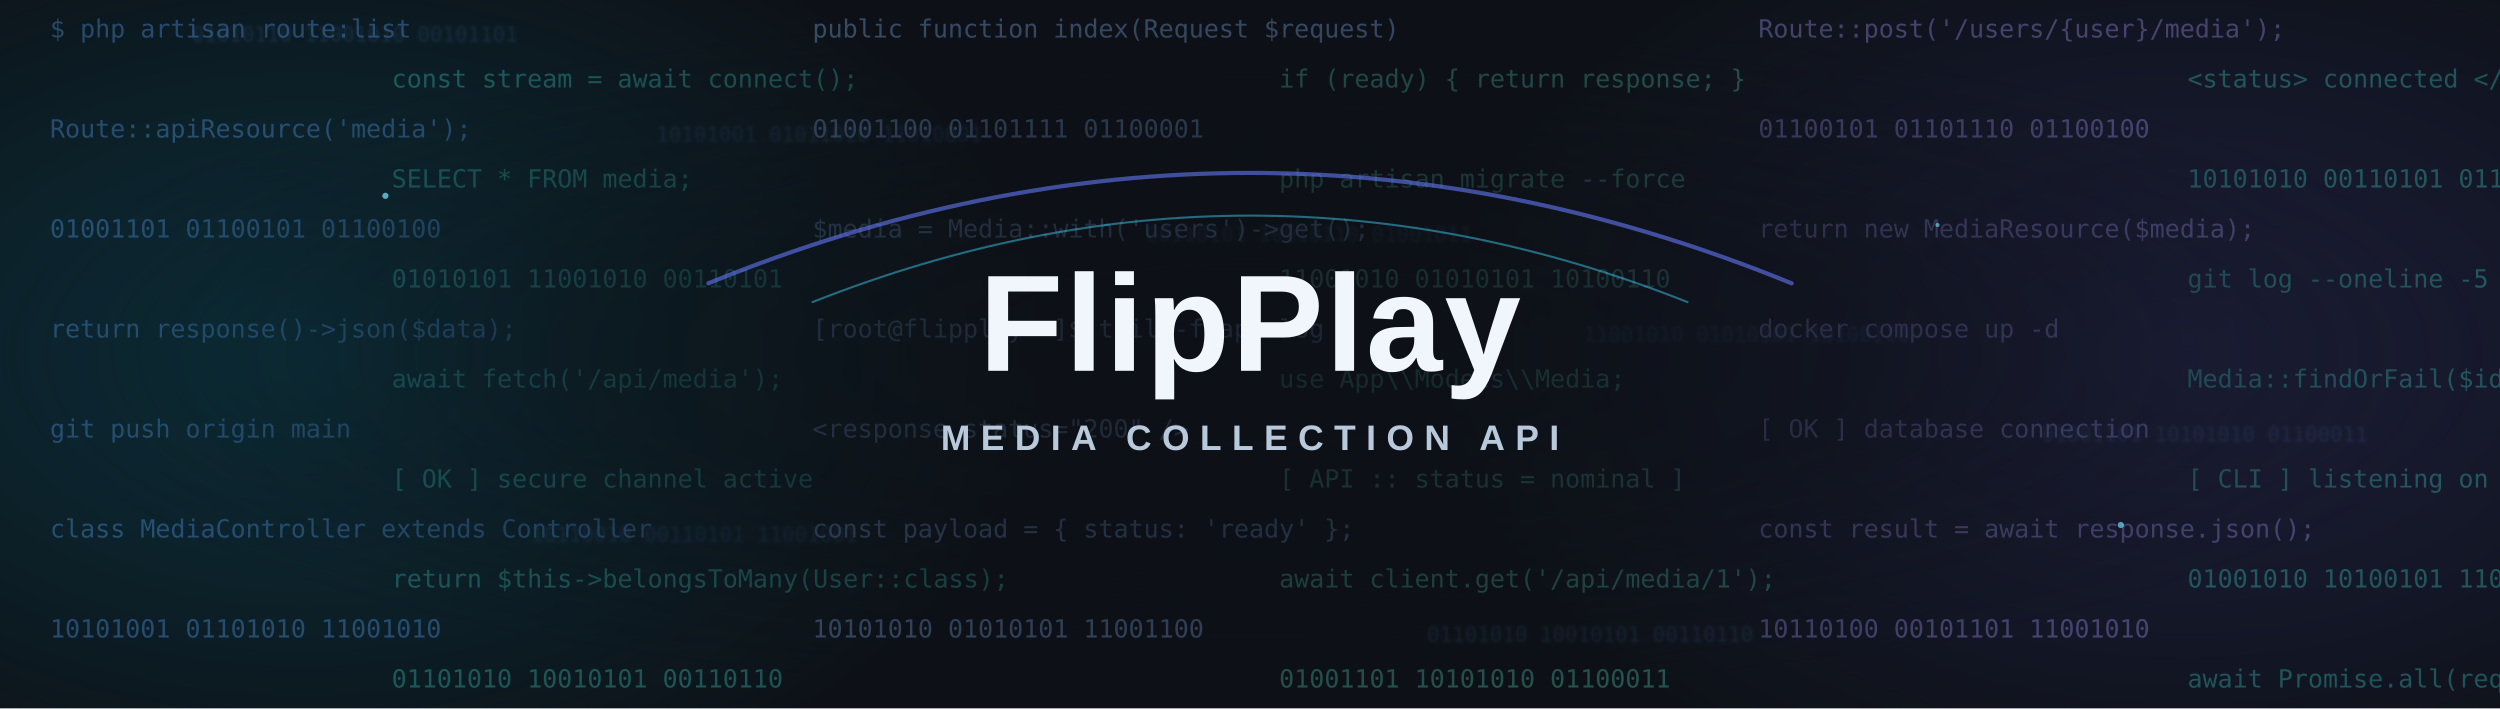
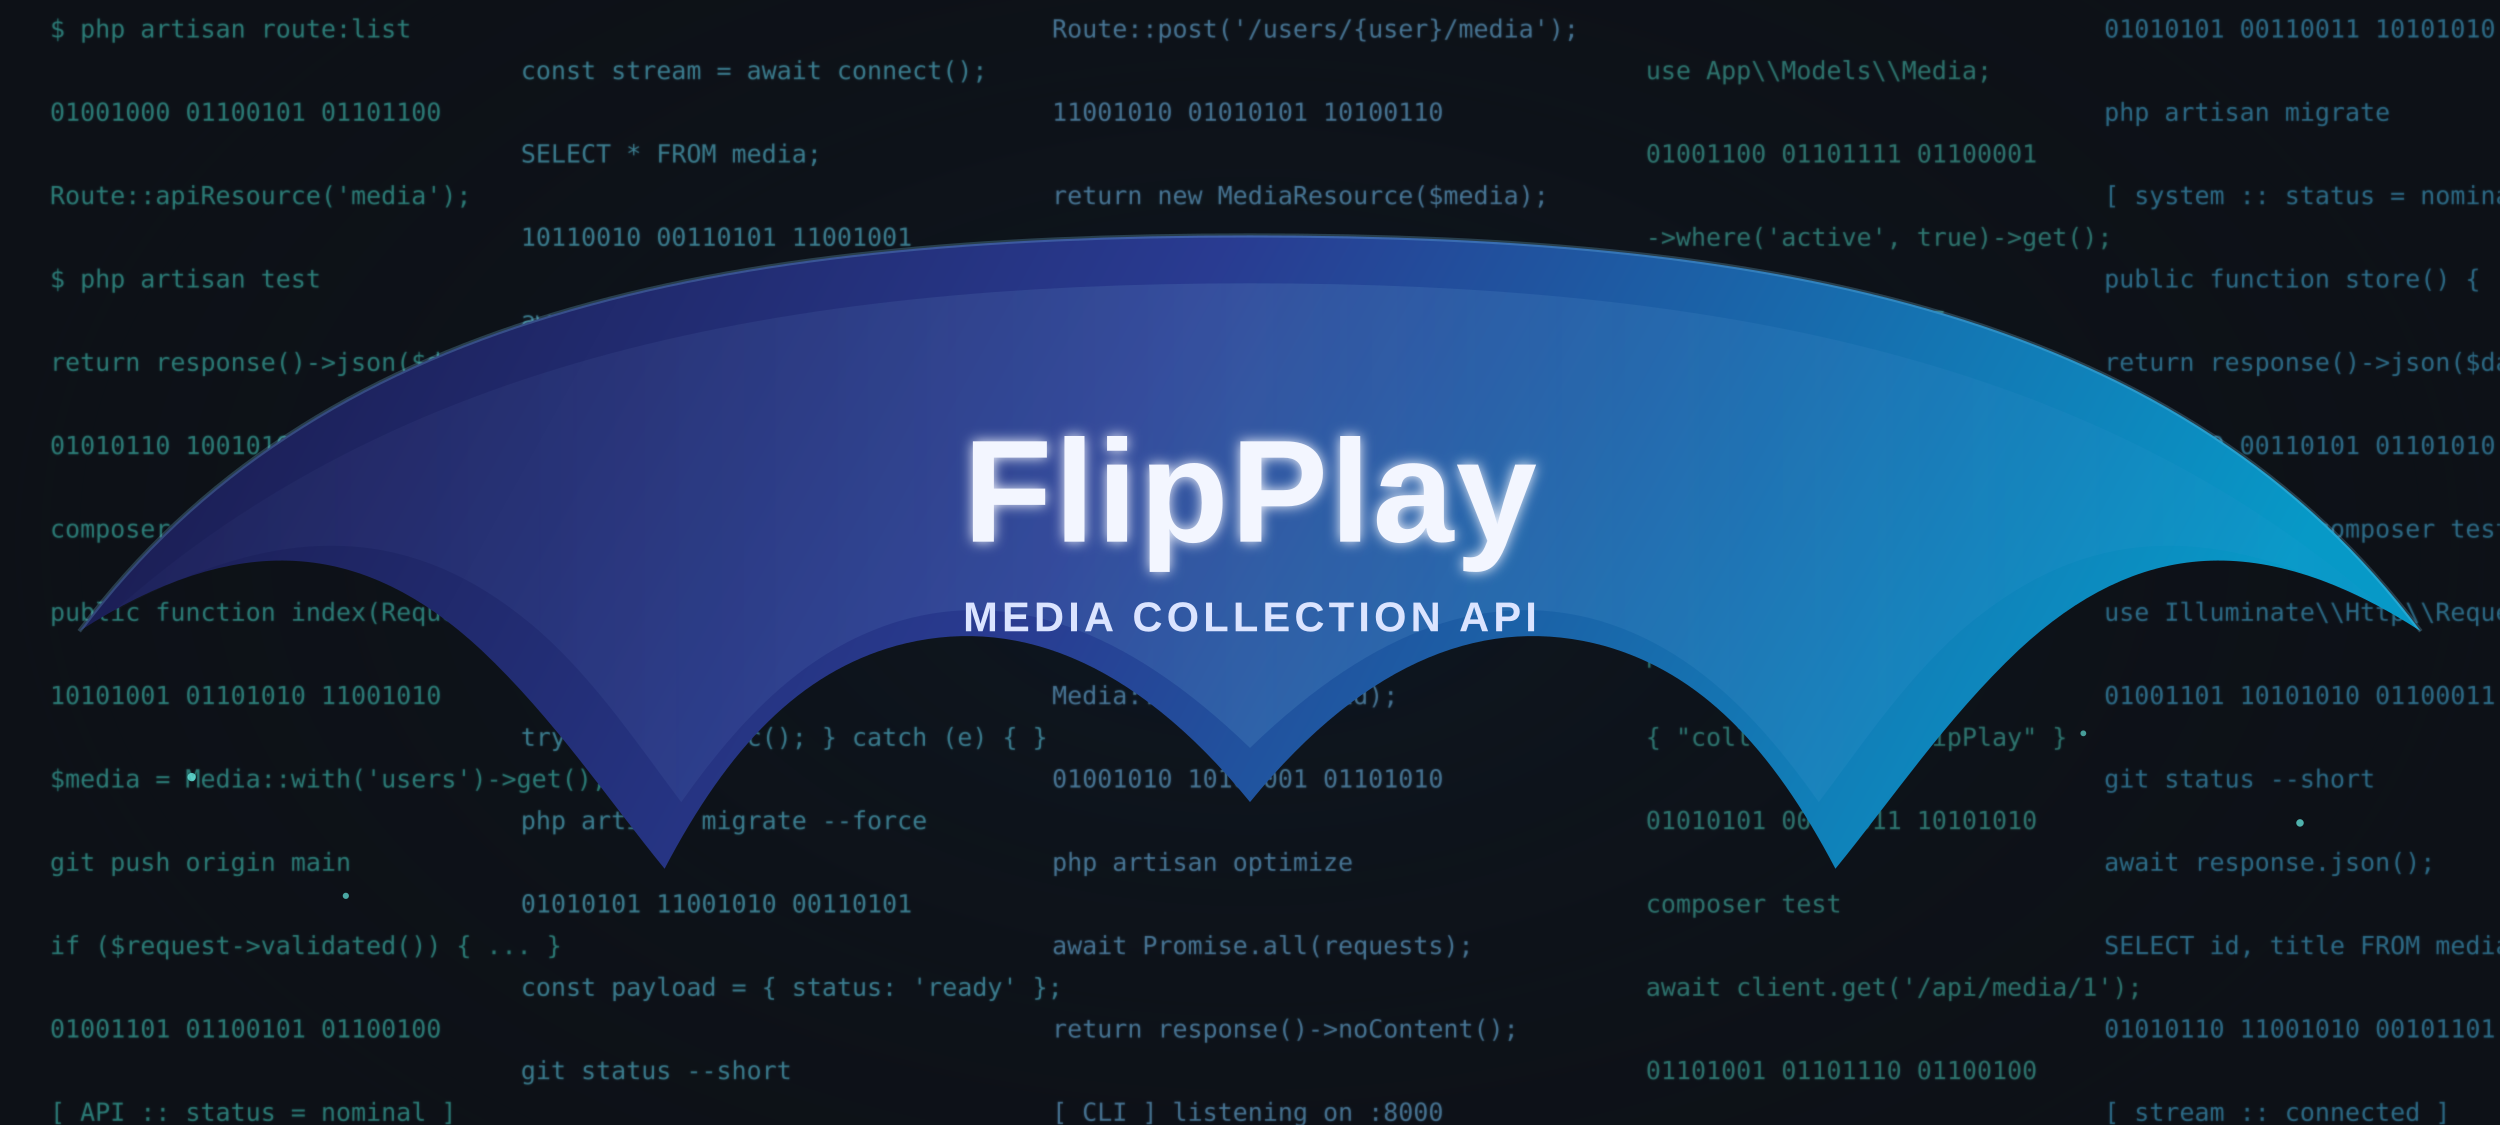
- <svg xmlns="http://www.w3.org/2000/svg" viewBox="0 0 1200 340" role="img" aria-labelledby="title desc">
+ <svg xmlns="http://www.w3.org/2000/svg" viewBox="0 0 1200 540" role="img" aria-labelledby="title desc">
  <defs>
-     <linearGradient id="codeColors" x1="0" x2="1">
-       <stop stop-color="#58a6ff" />
-       <stop offset=".48" stop-color="#39d0c3" />
-       <stop offset="1" stop-color="#8b7bff" />
+     <linearGradient id="canopy" x1="0" y1="0" x2="1" y2=".15">
+       <stop stop-color="#181848" />
+       <stop offset=".48" stop-color="#293b91" />
+       <stop offset="1" stop-color="#0799c7" />
    </linearGradient>
-     <radialGradient id="centerShade">
-       <stop offset="0" stop-color="#0D1117" stop-opacity=".68" />
-       <stop offset=".5" stop-color="#0D1117" stop-opacity=".48" />
+     <linearGradient id="canopyShine" x1="0" y1="0" x2="1" y2="0">
+       <stop stop-color="#8f9cff" stop-opacity=".04" />
+       <stop offset=".5" stop-color="#9eeeff" stop-opacity=".17" />
+       <stop offset="1" stop-color="#8f9cff" stop-opacity=".03" />
+     </linearGradient>
+     <radialGradient id="ambient">
+       <stop stop-color="#102335" stop-opacity=".35" />
      <stop offset="1" stop-color="#0D1117" stop-opacity="0" />
    </radialGradient>
-     <radialGradient id="cyanGlow">
-       <stop stop-color="#00d9ff" stop-opacity=".15" />
-       <stop offset="1" stop-color="#00d9ff" stop-opacity="0" />
-     </radialGradient>
-     <radialGradient id="blueGlow">
-       <stop stop-color="#7567ff" stop-opacity=".15" />
-       <stop offset="1" stop-color="#7567ff" stop-opacity="0" />
-     </radialGradient>
-     <pattern id="codeRain" width="1200" height="480" patternUnits="userSpaceOnUse">
+     <pattern id="codeRain" width="1200" height="540" patternUnits="userSpaceOnUse">
      <g font-family="monospace" font-size="12">
-         <g fill="#58a6ff">
+         <g fill="#45d9ca">
          <text x="24" y="18">$ php artisan route:list</text>
-           <text x="24" y="66">Route::apiResource('media');</text>
-           <text x="24" y="114">01001101 01100101 01100100</text>
-           <text x="24" y="162">return response()-&gt;json($data);</text>
-           <text x="24" y="210">git push origin main</text>
-           <text x="24" y="258">class MediaController extends Controller</text>
-           <text x="24" y="306">10101001 01101010 11001010</text>
-           <text x="24" y="354">$ php artisan test</text>
-           <text x="24" y="402">if ($request-&gt;validated()) { ... }</text>
-           <text x="24" y="450">01010110 10010101 01100101</text>
+           <text x="24" y="58">01001000 01100101 01101100</text>
+           <text x="24" y="98">Route::apiResource('media');</text>
+           <text x="24" y="138">$ php artisan test</text>
+           <text x="24" y="178">return response()-&gt;json($data);</text>
+           <text x="24" y="218">01010110 10010101 01100101</text>
+           <text x="24" y="258">composer install --no-interaction</text>
+           <text x="24" y="298">public function index(Request $request)</text>
+           <text x="24" y="338">10101001 01101010 11001010</text>
+           <text x="24" y="378">$media = Media::with('users')-&gt;get();</text>
+           <text x="24" y="418">git push origin main</text>
+           <text x="24" y="458">if ($request-&gt;validated()) { ... }</text>
+           <text x="24" y="498">01001101 01100101 01100100</text>
+           <text x="24" y="538">[ API :: status = nominal ]</text>
        </g>
-         <g fill="#39d0c3">
-           <text x="188" y="42">const stream = await connect();</text>
-           <text x="188" y="90">SELECT * FROM media;</text>
-           <text x="188" y="138">01010101 11001010 00110101</text>
-           <text x="188" y="186">await fetch('/api/media');</text>
-           <text x="188" y="234">[ OK ] secure channel active</text>
-           <text x="188" y="282">return $this-&gt;belongsToMany(User::class);</text>
-           <text x="188" y="330">01101010 10010101 00110110</text>
-           <text x="188" y="378">npm run build</text>
-           <text x="188" y="426">try { await sync(); } catch (e) { }</text>
-           <text x="188" y="474">10110010 00110101 11001001</text>
+         <g fill="#62d9f5">
+           <text x="250" y="38">const stream = await connect();</text>
+           <text x="250" y="78">SELECT * FROM media;</text>
+           <text x="250" y="118">10110010 00110101 11001001</text>
+           <text x="250" y="158">await fetch('/api/media');</text>
+           <text x="250" y="198">[ OK ] secure channel active</text>
+           <text x="250" y="238">return $this-&gt;belongsToMany(User::class);</text>
+           <text x="250" y="278">01101010 10010101 00110110</text>
+           <text x="250" y="318">npm run build</text>
+           <text x="250" y="358">try { await sync(); } catch (e) { }</text>
+           <text x="250" y="398">php artisan migrate --force</text>
+           <text x="250" y="438">01010101 11001010 00110101</text>
+           <text x="250" y="478">const payload = { status: 'ready' };</text>
+           <text x="250" y="518">git status --short</text>
        </g>
-         <g fill="#8bbcff">
-           <text x="390" y="18">public function index(Request $request)</text>
-           <text x="390" y="66">01001100 01101111 01100001</text>
-           <text x="390" y="114">$media = Media::with('users')-&gt;get();</text>
-           <text x="390" y="162">[root@flipplay ~]$ tail -f api.log</text>
-           <text x="390" y="210">&lt;response status="200" /&gt;</text>
-           <text x="390" y="258">const payload = { status: 'ready' };</text>
-           <text x="390" y="306">10101010 01010101 11001100</text>
-           <text x="390" y="354">composer test</text>
-           <text x="390" y="402">-&gt;where('active', true)-&gt;get();</text>
-           <text x="390" y="450">01001010 10101001 01101010</text>
+         <g fill="#79caff">
+           <text x="505" y="18">Route::post('/users/{user}/media');</text>
+           <text x="505" y="58">11001010 01010101 10100110</text>
+           <text x="505" y="98">return new MediaResource($media);</text>
+           <text x="505" y="138">[root@flipplay ~]$ tail -f api.log</text>
+           <text x="505" y="178">&lt;response status="200" /&gt;</text>
+           <text x="505" y="218">const result = await response.json();</text>
+           <text x="505" y="258">10101010 01010101 11001100</text>
+           <text x="505" y="298">docker compose up -d</text>
+           <text x="505" y="338">Media::findOrFail($id);</text>
+           <text x="505" y="378">01001010 10101001 01101010</text>
+           <text x="505" y="418">php artisan optimize</text>
+           <text x="505" y="458">await Promise.all(requests);</text>
+           <text x="505" y="498">return response()-&gt;noContent();</text>
+           <text x="505" y="538">[ CLI ] listening on :8000</text>
        </g>
-         <g fill="#52d6bd">
-           <text x="614" y="42">if (ready) { return response; }</text>
-           <text x="614" y="90">php artisan migrate --force</text>
-           <text x="614" y="138">11001010 01010101 10100110</text>
-           <text x="614" y="186">use App\\Models\\Media;</text>
-           <text x="614" y="234">[ API :: status = nominal ]</text>
-           <text x="614" y="282">await client.get('/api/media/1');</text>
-           <text x="614" y="330">01001101 10101010 01100011</text>
-           <text x="614" y="378">git status --short</text>
-           <text x="614" y="426">{ "collection": "FlipPlay" }</text>
-           <text x="614" y="474">10011001 01100101 10101010</text>
+         <g fill="#48caba">
+           <text x="790" y="38">use App\\Models\\Media;</text>
+           <text x="790" y="78">01001100 01101111 01100001</text>
+           <text x="790" y="118">-&gt;where('active', true)-&gt;get();</text>
+           <text x="790" y="158">git log --oneline -5</text>
+           <text x="790" y="198">[ OK ] database connection</text>
+           <text x="790" y="238">if (!$exists) { abort(404); }</text>
+           <text x="790" y="278">10110100 00101101 11001010</text>
+           <text x="790" y="318">php artisan config:clear</text>
+           <text x="790" y="358">{ "collection": "FlipPlay" }</text>
+           <text x="790" y="398">01010101 00110011 10101010</text>
+           <text x="790" y="438">composer test</text>
+           <text x="790" y="478">await client.get('/api/media/1');</text>
+           <text x="790" y="518">01101001 01101110 01100100</text>
        </g>
-         <g fill="#a99aff">
-           <text x="844" y="18">Route::post('/users/{user}/media');</text>
-           <text x="844" y="66">01100101 01101110 01100100</text>
-           <text x="844" y="114">return new MediaResource($media);</text>
-           <text x="844" y="162">docker compose up -d</text>
-           <text x="844" y="210">[ OK ] database connection</text>
-           <text x="844" y="258">const result = await response.json();</text>
-           <text x="844" y="306">10110100 00101101 11001010</text>
-           <text x="844" y="354">php artisan config:clear</text>
-           <text x="844" y="402">if (!$exists) { abort(404); }</text>
-           <text x="844" y="450">01010101 00110011 10101010</text>
-         </g>
-         <g fill="#39d0c3">
-           <text x="1050" y="42">&lt;status&gt; connected &lt;/status&gt;</text>
-           <text x="1050" y="90">10101010 00110101 01101010</text>
-           <text x="1050" y="138">git log --oneline -5</text>
-           <text x="1050" y="186">Media::findOrFail($id);</text>
-           <text x="1050" y="234">[ CLI ] listening on :8000</text>
-           <text x="1050" y="282">01001010 10100101 11010001</text>
-           <text x="1050" y="330">await Promise.all(requests);</text>
-           <text x="1050" y="378">php artisan optimize</text>
-           <text x="1050" y="426">return response()-&gt;noContent();</text>
-           <text x="1050" y="474">11001010 00110101 01010101</text>
+         <g fill="#46b9e8">
+           <text x="1010" y="18">01010101 00110011 10101010</text>
+           <text x="1010" y="58">php artisan migrate</text>
+           <text x="1010" y="98">[ system :: status = nominal ]</text>
+           <text x="1010" y="138">public function store() { ... }</text>
+           <text x="1010" y="178">return response()-&gt;json($data);</text>
+           <text x="1010" y="218">10101010 00110101 01101010</text>
+           <text x="1010" y="258">[root@api ~]$ composer test</text>
+           <text x="1010" y="298">use Illuminate\\Http\\Request;</text>
+           <text x="1010" y="338">01001101 10101010 01100011</text>
+           <text x="1010" y="378">git status --short</text>
+           <text x="1010" y="418">await response.json();</text>
+           <text x="1010" y="458">SELECT id, title FROM media;</text>
+           <text x="1010" y="498">01010110 11001010 00101101</text>
+           <text x="1010" y="538">[ stream :: connected ]</text>
        </g>
      </g>
-       <animateTransform attributeName="patternTransform" type="translate" from="0 0" to="0 480" dur="24s" repeatCount="indefinite" />
+       <animateTransform attributeName="patternTransform" type="translate" from="0 0" to="0 540" dur="24s" repeatCount="indefinite" />
    </pattern>
-     <pattern id="binaryRain" width="1200" height="360" patternUnits="userSpaceOnUse">
-       <g fill="#58a6ff" font-family="monospace" font-size="10" opacity=".8">
-         <text x="92" y="20">01010110 11001010 00101101</text>
-         <text x="315" y="68">10101001 01011010 11010001</text>
-         <text x="550" y="116">00110101 10010110 01001011</text>
-         <text x="760" y="164">11001010 01010101 10100110</text>
-         <text x="980" y="212">01001101 10101010 01100011</text>
-         <text x="255" y="260">10110010 00110101 11001001</text>
-         <text x="685" y="308">01101010 10010101 00110110</text>
-         <text x="35" y="356">10011001 01100101 10101010</text>
-       </g>
-       <animateTransform attributeName="patternTransform" type="translate" from="0 0" to="0 360" dur="31s" repeatCount="indefinite" />
-     </pattern>
-     <filter id="softBlur" x="-.1" y="-.1" width="1.2" height="1.2">
-       <feGaussianBlur stdDeviation=".9" />
+     <filter id="codeSoftness" x="-.1" y="-.1" width="1.2" height="1.2">
+       <feGaussianBlur stdDeviation=".55" />
+     </filter>
+     <filter id="titleGlow" x="-.2" y="-.3" width="1.4" height="1.6">
+       <feGaussianBlur stdDeviation="3" result="blur" />
+       <feMerge>
+         <feMergeNode in="blur" />
+         <feMergeNode in="SourceGraphic" />
+       </feMerge>
    </filter>
  </defs>
-   <rect width="1200" height="340" fill="#0D1117" />
-   <ellipse cx="145" cy="170" rx="360" ry="230" fill="url(#cyanGlow)" />
-   <ellipse cx="1050" cy="170" rx="360" ry="230" fill="url(#blueGlow)" />
-   <rect width="1200" height="340" fill="url(#codeRain)" opacity=".34" />
-   <rect width="1200" height="340" fill="url(#binaryRain)" opacity=".18" filter="url(#softBlur)" />
-   <rect width="1200" height="340" fill="url(#centerShade)" />
-   <path d="M340 136 Q600 30 860 136" fill="none" stroke="#667bff" stroke-width="2" stroke-linecap="round" opacity=".58" />
-   <path d="M390 145 Q600 62 810 145" fill="none" stroke="#40d9ff" stroke-width="1" stroke-linecap="round" opacity=".45" />
-   <text x="600" y="178" text-anchor="middle" fill="#f0f6fc" font-family="Arial, Helvetica, sans-serif" font-size="66" font-weight="700" letter-spacing="1">FlipPlay</text>
-   <text x="600" y="216" text-anchor="middle" fill="#b9c9dc" font-family="Arial, Helvetica, sans-serif" font-size="17" font-weight="600" letter-spacing="5">MEDIA COLLECTION API</text>
-   <g fill="#75e8ff">
-     <circle cx="185" cy="94" r="1.5" opacity=".7">
-       <animate attributeName="cy" values="94;278;94" dur="8s" repeatCount="indefinite" />
-       <animate attributeName="opacity" values=".1;.8;.1" dur="4s" repeatCount="indefinite" />
+   <rect width="1200" height="540" fill="#0D1117" />
+   <ellipse cx="600" cy="260" rx="620" ry="390" fill="url(#ambient)" />
+   <rect width="1200" height="540" fill="url(#codeRain)" opacity=".55" filter="url(#codeSoftness)" />
+   <path d="M38 303C152 151 343 113 600 113s448 38 562 190c-76-49-136-44-193 9-35 33-61 72-88 105-31-59-65-94-111-107-55-15-113 5-170 75-57-70-115-90-170-75-46 13-80 48-111 107-27-33-53-72-88-105-57-53-117-58-193-9Z" fill="url(#canopy)" />
+   <path d="M54 294C190 173 374 136 600 136s410 37 546 158c-92-51-153-36-205 9-28 25-49 57-68 82-33-47-65-75-105-87-52-15-107 2-168 61-61-59-116-76-168-61-40 12-72 40-105 87-19-25-40-57-68-82-52-45-113-60-205-9Z" fill="url(#canopyShine)" opacity=".65" />
+   <path d="M38 303C152 151 343 113 600 113s448 38 562 190" fill="none" stroke="#8bdcff" stroke-opacity=".22" stroke-width="2" />
+   <text x="600" y="260" text-anchor="middle" fill="#f3f6ff" font-family="Arial, Helvetica, sans-serif" font-size="70" font-weight="700" letter-spacing="1" filter="url(#titleGlow)">FlipPlay</text>
+   <text x="600" y="303" text-anchor="middle" fill="#dbe4ff" font-family="Arial, Helvetica, sans-serif" font-size="20" font-weight="600" letter-spacing="2">MEDIA COLLECTION API</text>
+   <g fill="#65e8df">
+     <circle cx="92" cy="373" r="2" opacity=".8">
+       <animate attributeName="cy" values="373;487;373" dur="7s" repeatCount="indefinite" />
    </circle>
-     <circle cx="1018" cy="252" r="1.5" opacity=".65">
-       <animate attributeName="cy" values="252;70;252" dur="9s" repeatCount="indefinite" />
-       <animate attributeName="opacity" values=".1;.75;.1" dur="5s" repeatCount="indefinite" />
+     <circle cx="1104" cy="395" r="1.8" opacity=".75">
+       <animate attributeName="cy" values="395;500;395" dur="9s" repeatCount="indefinite" />
    </circle>
-     <circle cx="930" cy="108" r="1" opacity=".6">
-       <animate attributeName="cy" values="108;292;108" dur="11s" repeatCount="indefinite" />
+     <circle cx="1000" cy="352" r="1.4" opacity=".65">
+       <animate attributeName="cy" values="352;488;352" dur="8s" repeatCount="indefinite" />
+     </circle>
+     <circle cx="166" cy="430" r="1.5" opacity=".7">
+       <animate attributeName="cy" values="430;510;430" dur="6s" repeatCount="indefinite" />
    </circle>
  </g>
</svg>
